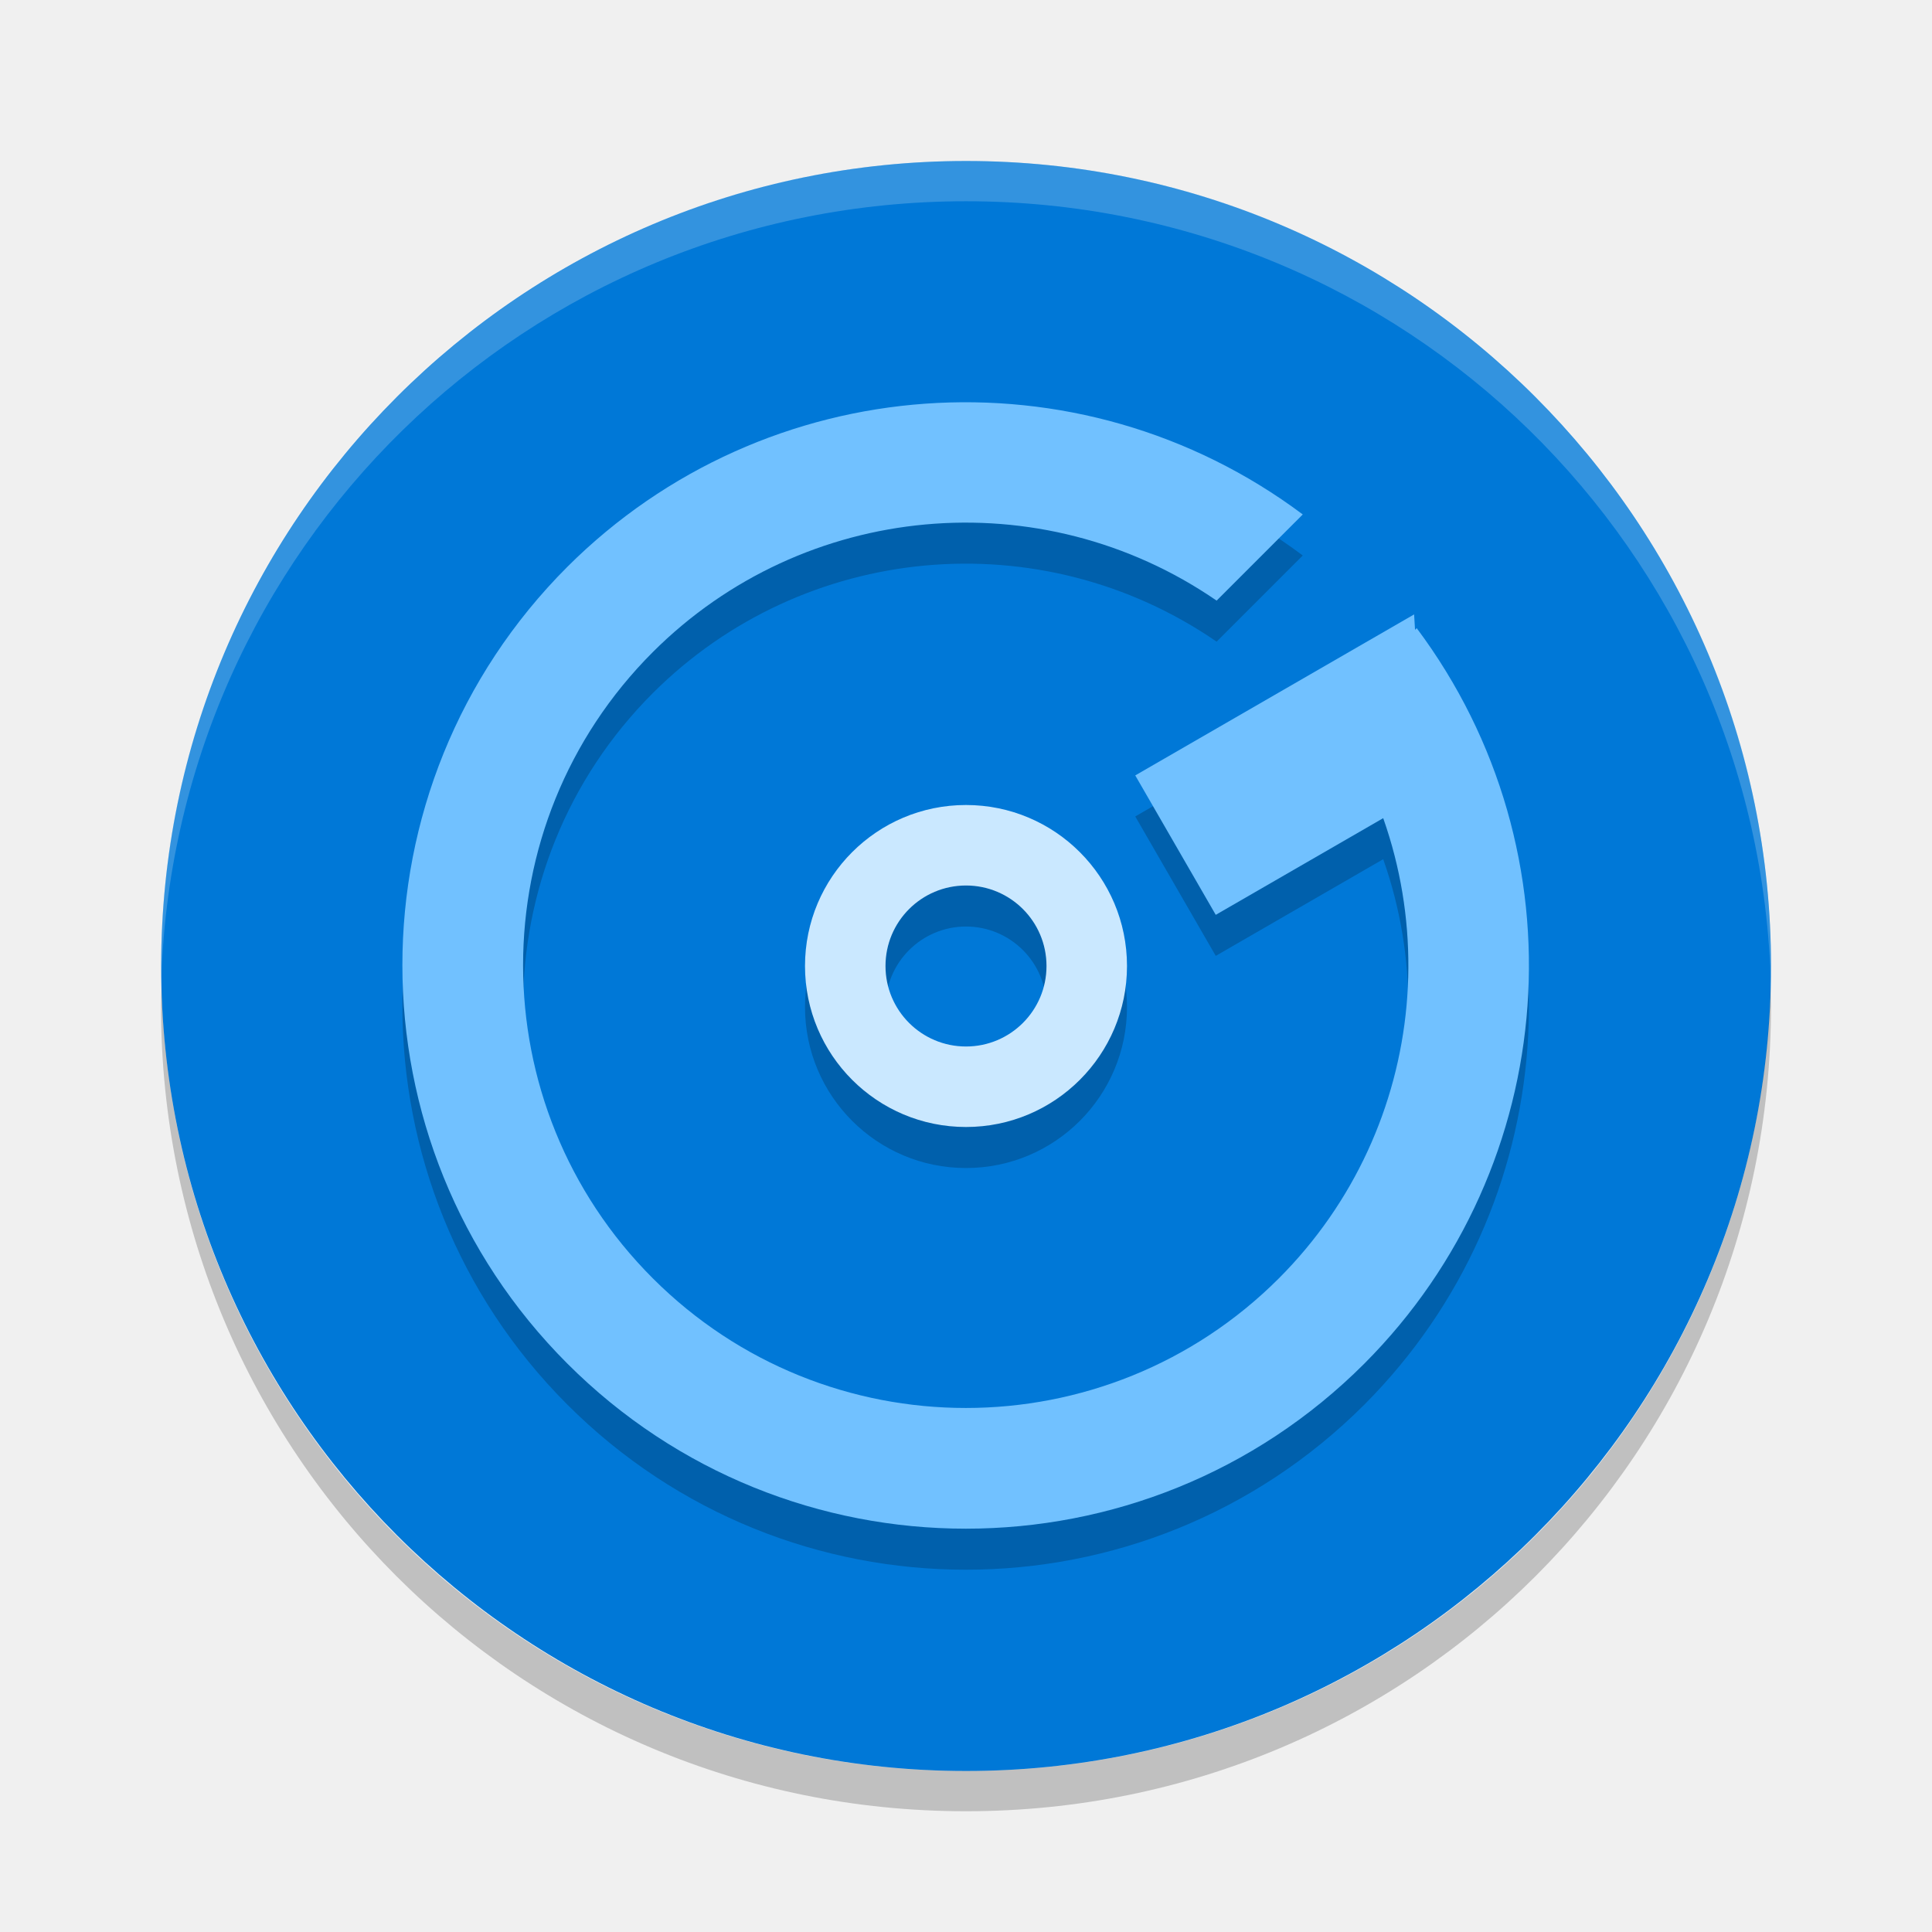
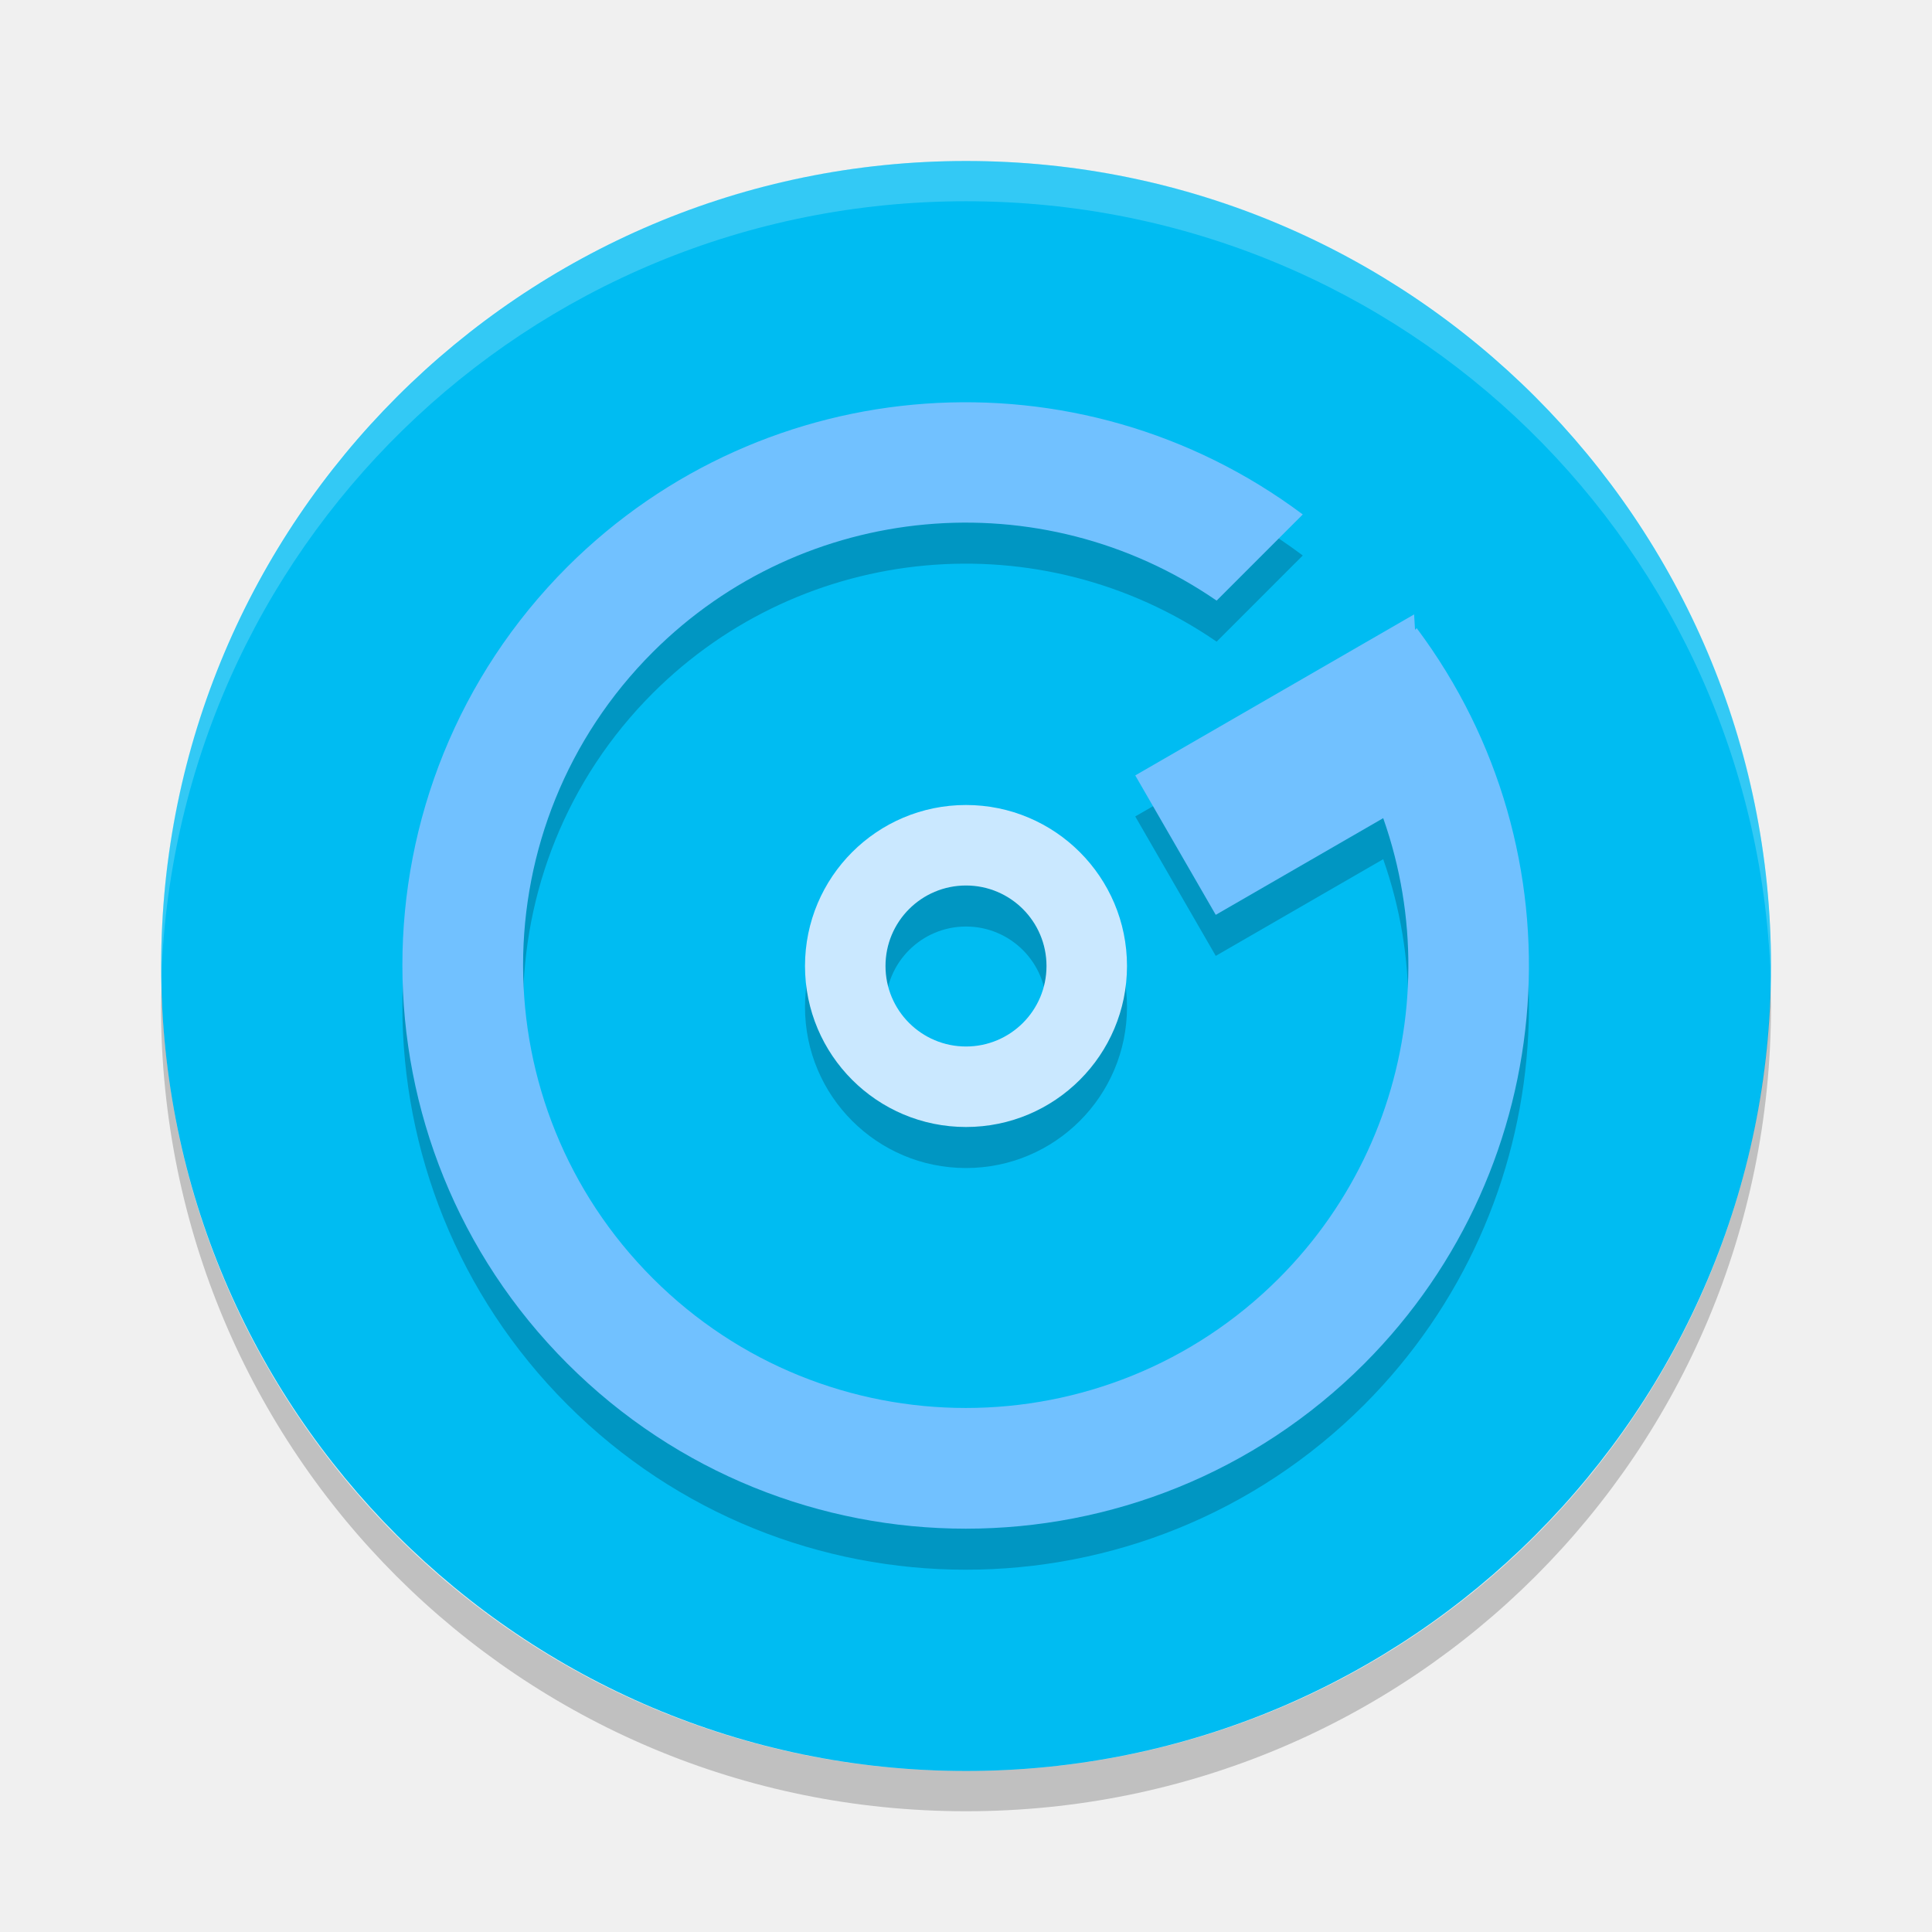
<svg xmlns="http://www.w3.org/2000/svg" width="48" height="48" version="1">
-   <rect style="fill:#0078d7" width="40" height="39.996" x="-44" y="-44" rx="20" ry="19.998" transform="matrix(0,-1,-1,0,0,0)" />
+   <rect style="fill:#00BCF2" width="40" height="39.996" x="-44" y="-44" rx="20" ry="19.998" transform="matrix(0,-1,-1,0,0,0)" />
  <path style="opacity:0.2;fill:#ffffff" d="M 24,4 C 12.921,4 4.002,12.92 4.002,24 c 0,0.168 -0.004,0.333 0,0.5 C 4.266,13.654 13.089,5 24,5 c 10.911,0 19.734,8.654 19.998,19.5 0.004,-0.167 0,-0.332 0,-0.5 C 43.998,12.92 35.079,4 24,4 Z" />
  <path style="opacity:0.2" d="M 4.012,24.5 C 4.008,24.667 4,24.832 4,25 4,36.08 12.92,45 24,45 35.08,45 44,36.08 44,25 44,24.832 43.992,24.667 43.988,24.5 43.724,35.346 34.912,44 24,44 13.088,44 4.276,35.346 4.012,24.5 Z" />
  <g style="opacity:0.2" transform="translate(0,1.019478)">
    <g transform="matrix(0.8660254,-0.5,0.5,0.8660254,-8.775749,15.21229)">
      <path d="m 20.374,10.457 a 14,14 0 0 0 -9.899,17.146 14,14 0 0 0 17.146,9.899 14,14 0 0 0 10.264,-15.174 l -2.93,0.785 A 11,11 0 0 1 26.844,34.605 11,11 0 0 1 13.372,26.827 11,11 0 0 1 21.15,13.354 11,11 0 0 1 33.922,19.25 l 2.924,-0.784 A 14,14 0 0 0 20.374,10.457 Z" />
      <path d="m 30,22 8,0 -2,4 -6,0 z" />
    </g>
    <path d="m 24,20 a 4,4 0 0 0 -4,4 4,4 0 0 0 4,4 4,4 0 0 0 4,-4 4,4 0 0 0 -4,-4 z m 0,2 a 2,2 0 0 1 2,2 2,2 0 0 1 -2,2 2,2 0 0 1 -2,-2 2,2 0 0 1 2,-2 z" />
  </g>
  <g>
    <g style="fill:#71c1ff" transform="matrix(0.8660254,-0.5,0.5,0.8660254,-8.775749,15.21229)">
      <path style="fill:#71c1ff" d="m 20.374,10.457 a 14,14 0 0 0 -9.899,17.146 14,14 0 0 0 17.146,9.899 14,14 0 0 0 10.264,-15.174 l -2.93,0.785 A 11,11 0 0 1 26.844,34.605 11,11 0 0 1 13.372,26.827 11,11 0 0 1 21.15,13.354 11,11 0 0 1 33.922,19.25 l 2.924,-0.784 A 14,14 0 0 0 20.374,10.457 Z" />
      <path style="fill:#71c1ff" d="m 30,22 8,0 -2,4 -6,0 z" />
    </g>
    <path style="fill:#cae8ff" d="m 24,20 a 4,4 0 0 0 -4,4 4,4 0 0 0 4,4 4,4 0 0 0 4,-4 4,4 0 0 0 -4,-4 z m 0,2 a 2,2 0 0 1 2,2 2,2 0 0 1 -2,2 2,2 0 0 1 -2,-2 2,2 0 0 1 2,-2 z" />
  </g>
</svg>
